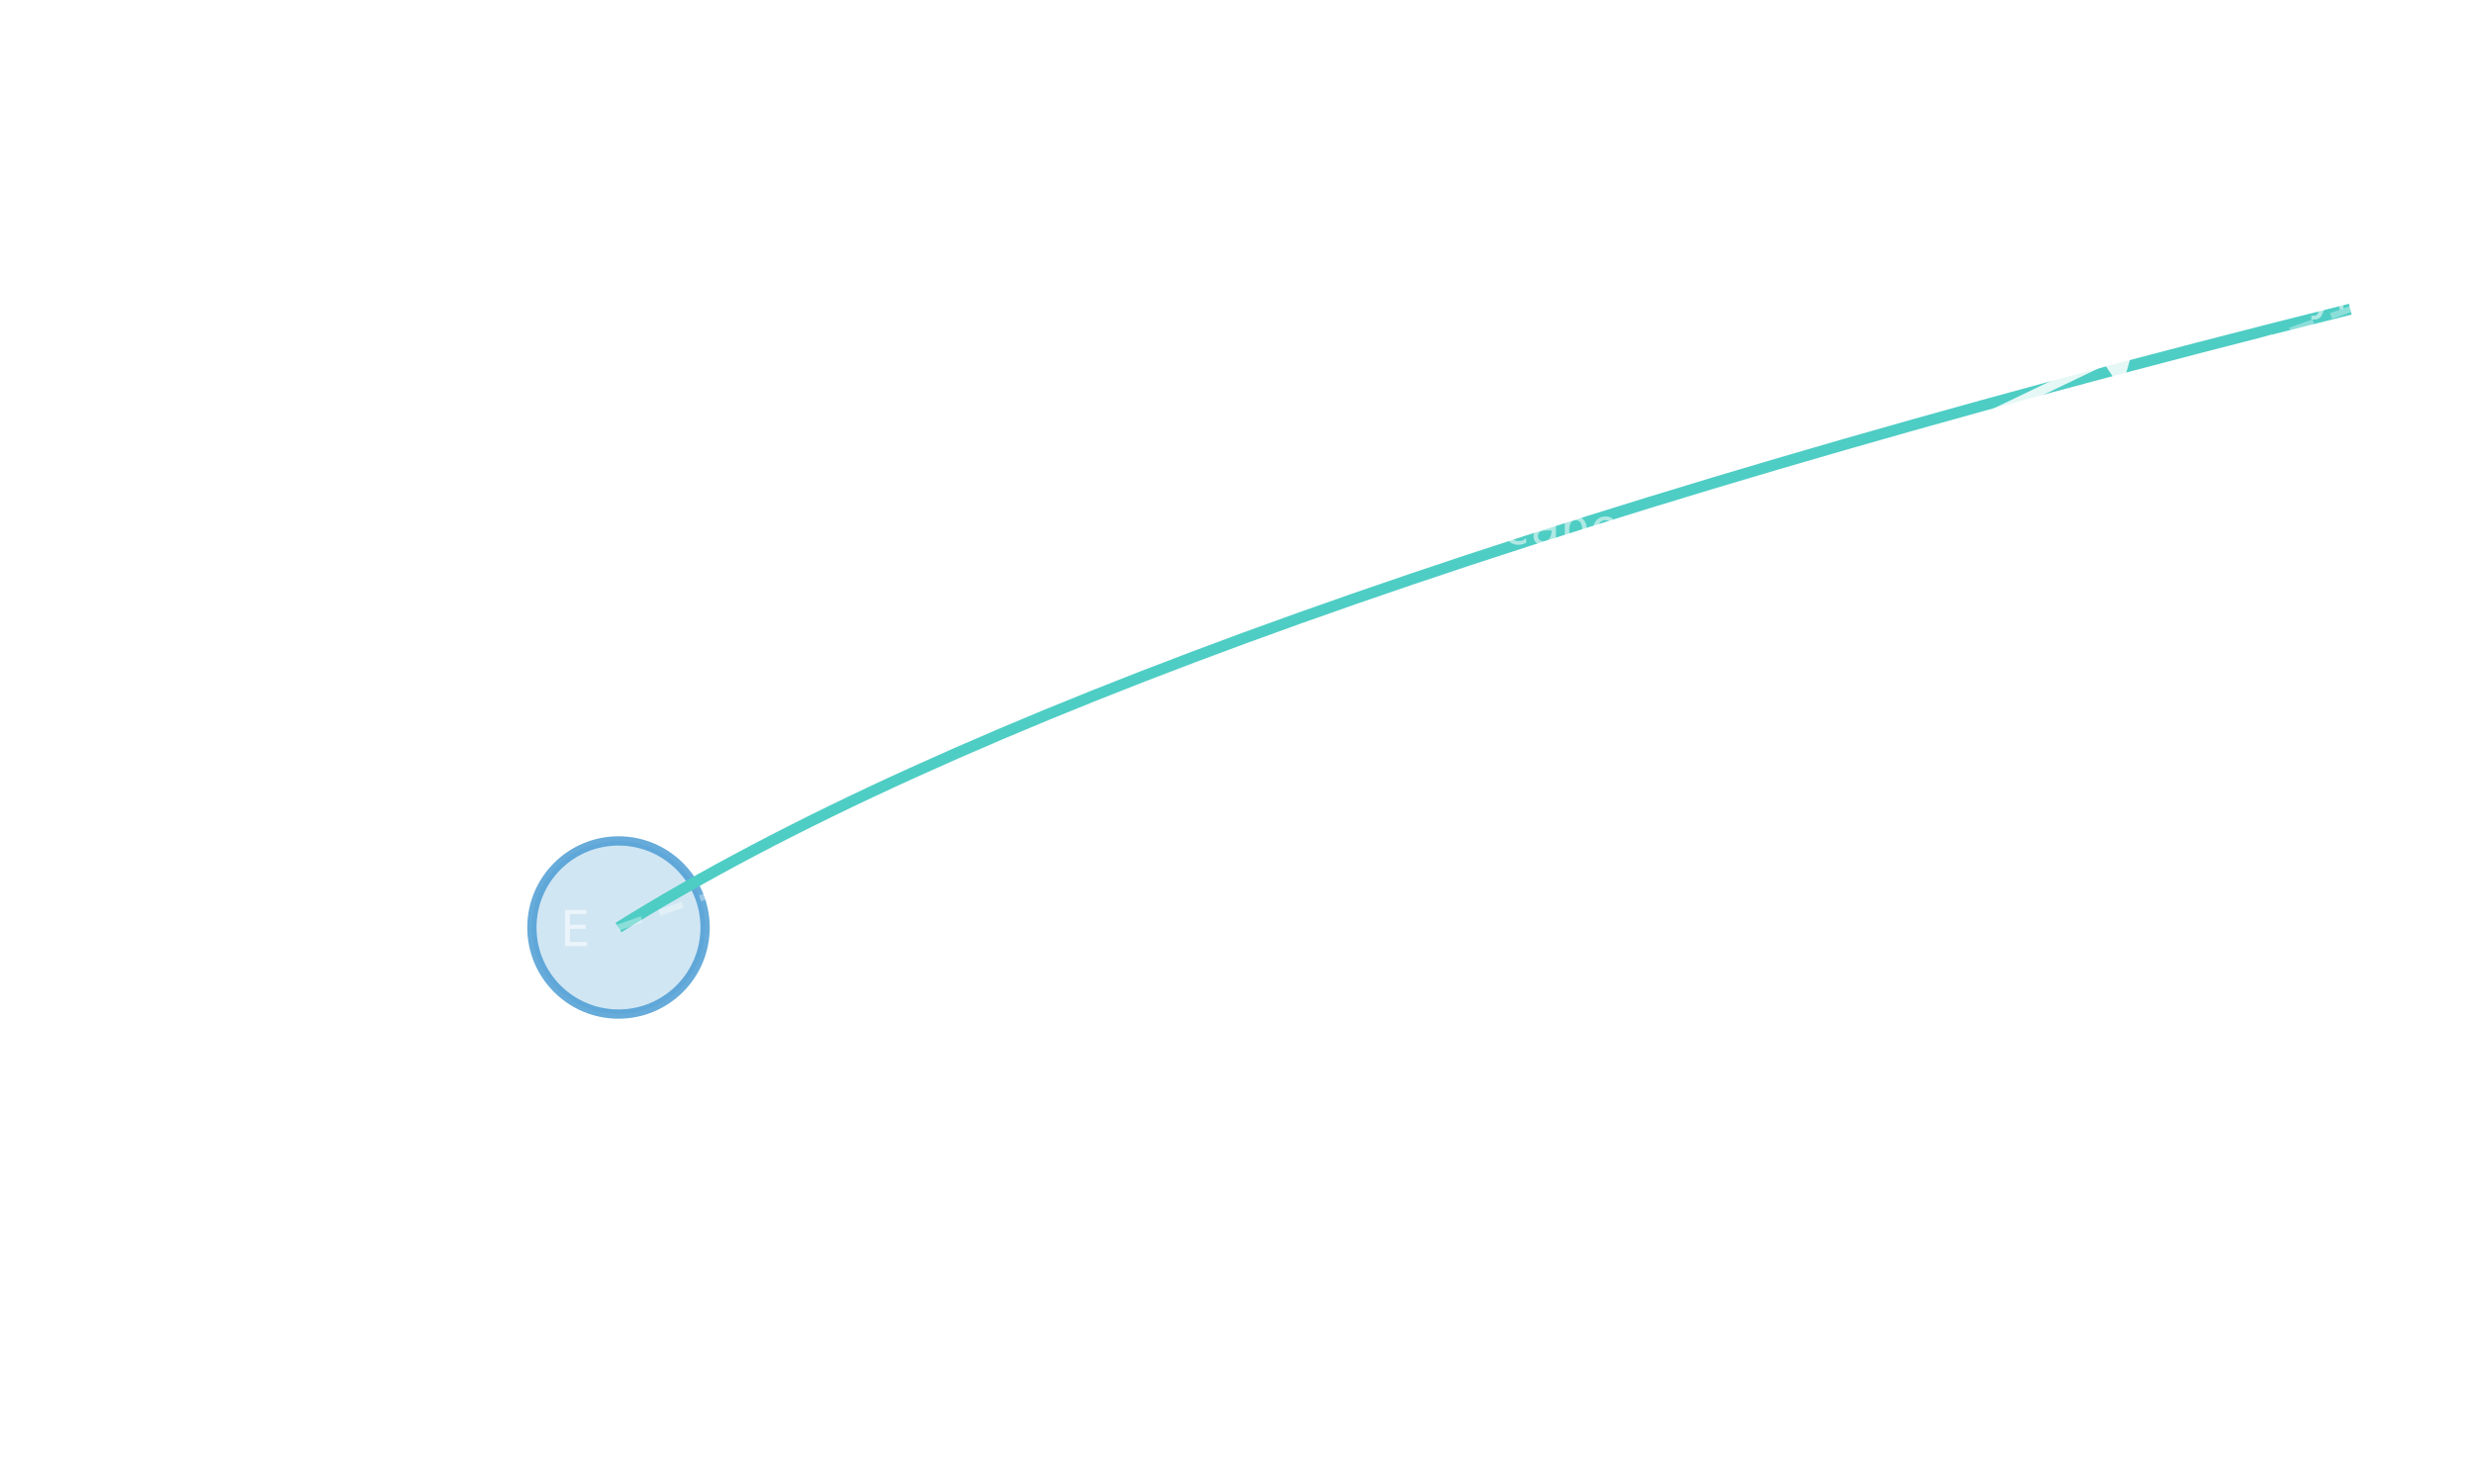
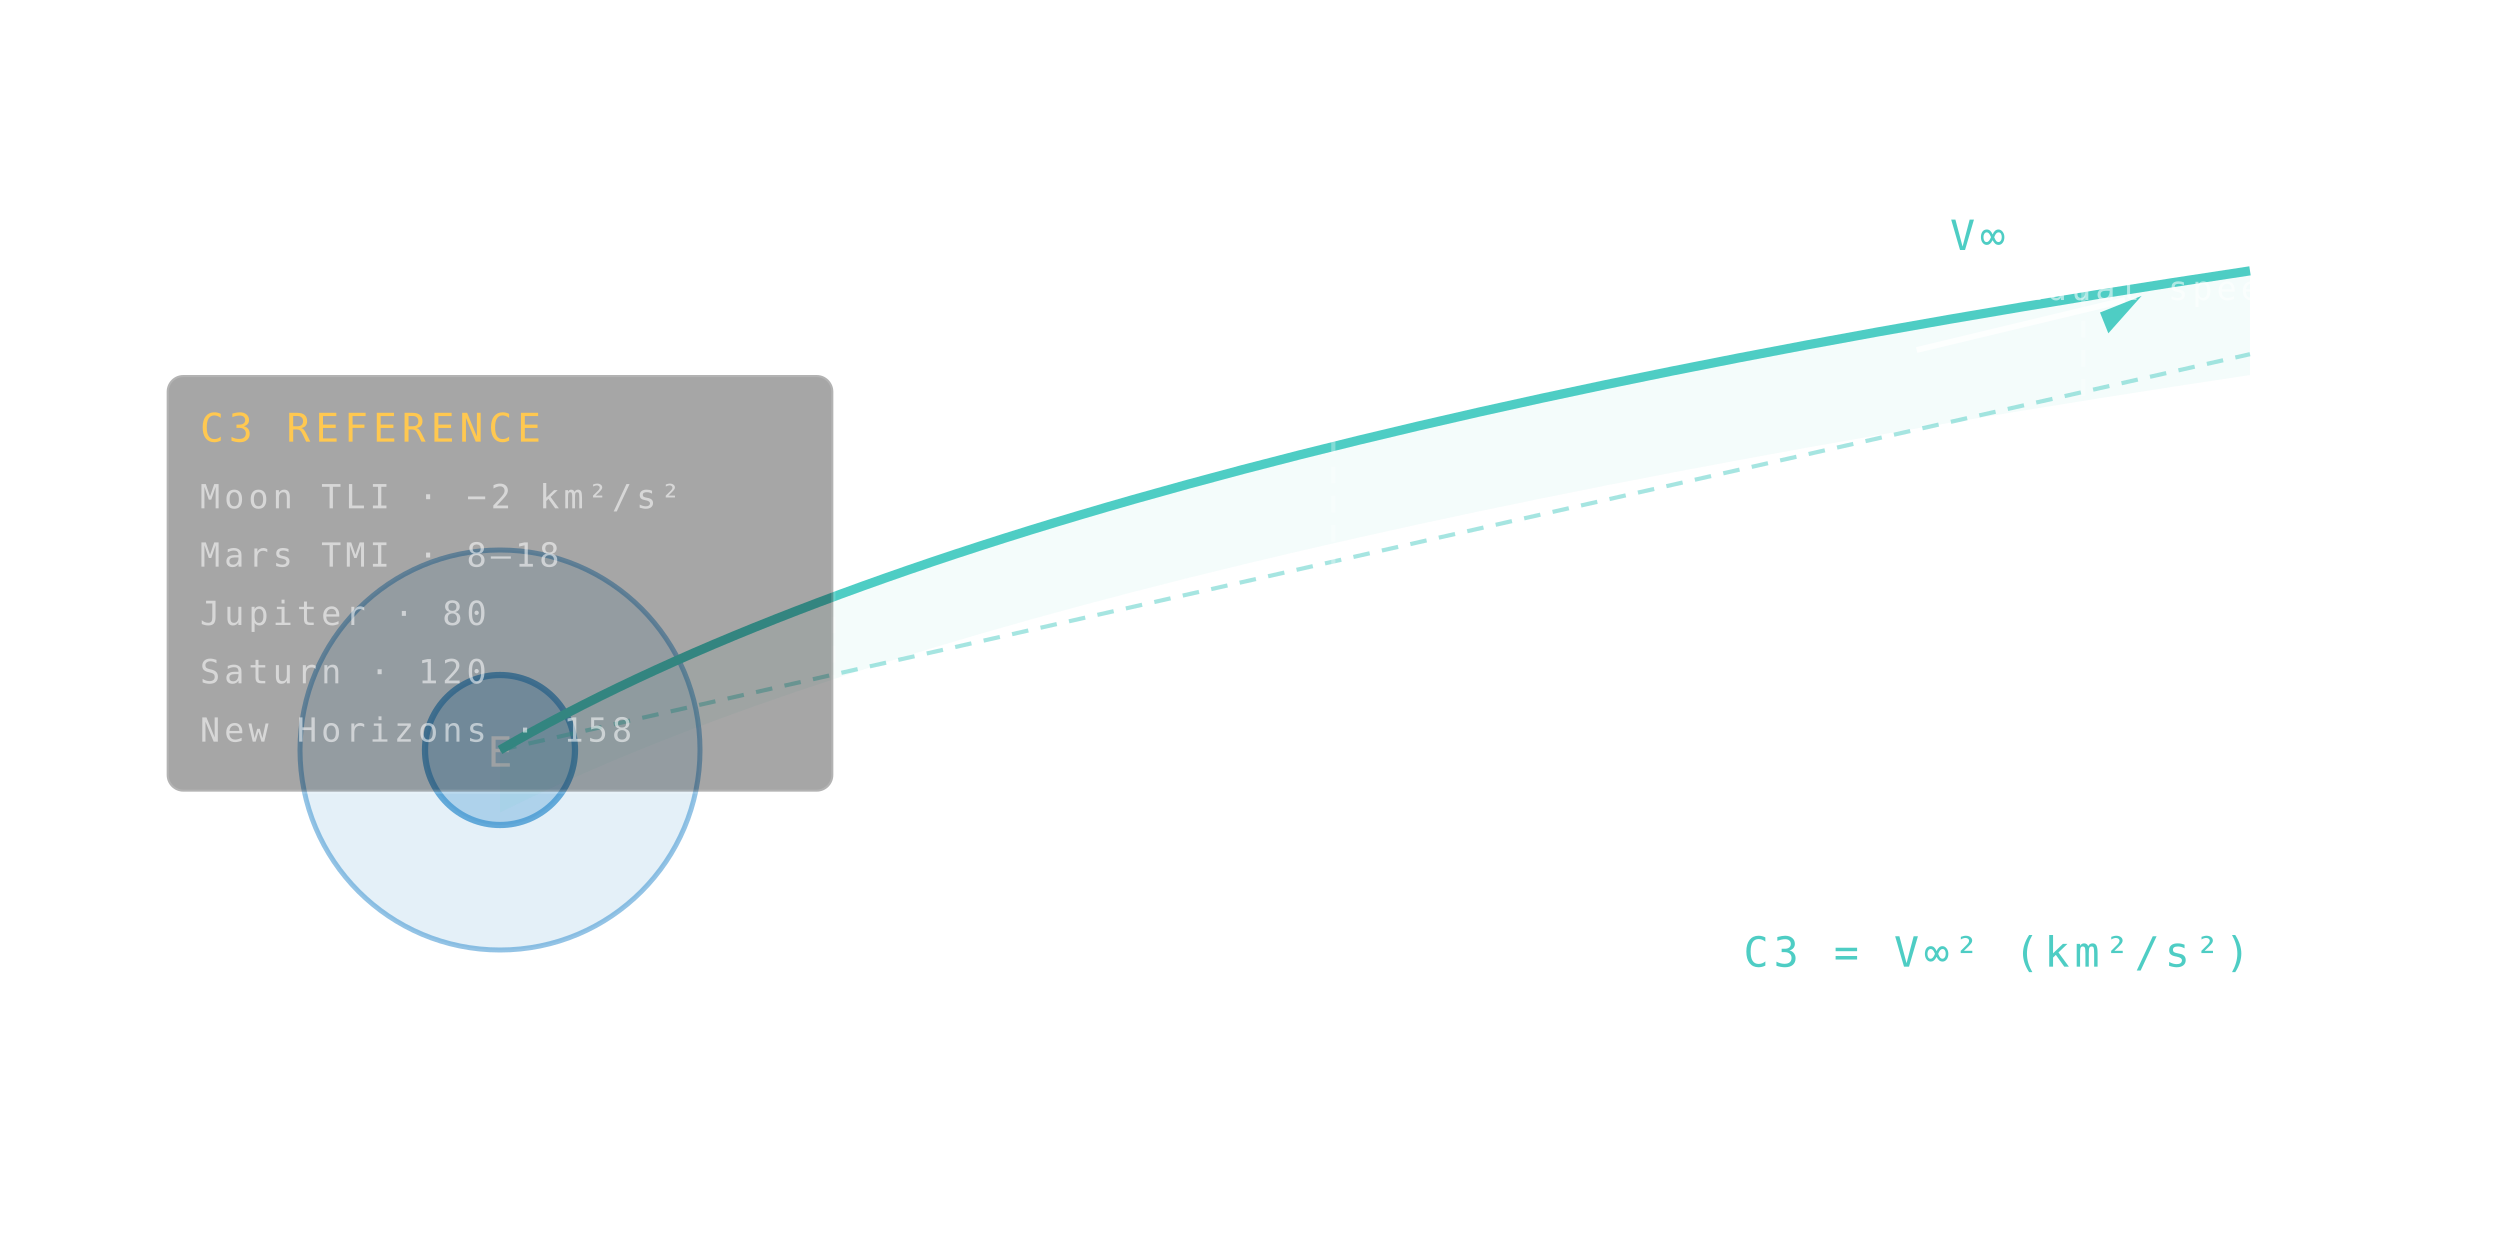
- <svg xmlns="http://www.w3.org/2000/svg" viewBox="0 0 400 240" role="img" aria-label="Earth at the focus of a hyperbolic escape trajectory with V-infinity along the asymptote and C3 = V-infinity squared.">
+ <svg xmlns="http://www.w3.org/2000/svg" viewBox="0 0 600 300" role="img" aria-label="Characteristic energy C3 — the kinetic energy left over after escaping a planet's gravity well, equal to V-infinity squared.">
  <style>
-     .stroke { stroke: rgba(255,255,255,0.85); stroke-width: 1.5; fill: none; }
-     .dashed { stroke: rgba(255,255,255,0.35); stroke-width: 1; stroke-dasharray: 4 3; fill: none; }
-     .accent { stroke: #4ecdc4; stroke-width: 1.8; fill: none; }
-     .earth { fill: rgba(75,156,211,0.25); stroke: rgba(75,156,211,0.85); stroke-width: 1.5; }
-     .lbl { font-family: 'Space Mono', monospace; font-size: 9px; fill: rgba(255,255,255,0.8); }
-     .tick { font-family: 'Space Mono', monospace; font-size: 8px; fill: rgba(255,255,255,0.55); }
-     .arrow { fill: rgba(255,255,255,0.85); }
+     .stroke { stroke: rgba(255,255,255,0.85); stroke-width: 1.4; fill: none; }
+     .dashed { stroke: rgba(255,255,255,0.3); stroke-width: 1; stroke-dasharray: 4 3; fill: none; }
+     .well { fill: rgba(75,156,211,0.15); stroke: rgba(75,156,211,0.6); stroke-width: 1.2; }
+     .earth { fill: rgba(75,156,211,0.35); stroke: rgba(75,156,211,0.85); stroke-width: 1.5; }
+     .traj { stroke: #4ecdc4; stroke-width: 2.2; fill: none; }
+     .traj-fill { fill: rgba(78,205,196,0.06); stroke: none; }
+     .asymptote { stroke: rgba(78,205,196,0.5); stroke-width: 1; stroke-dasharray: 4 3; fill: none; }
+     .arrow-fill { fill: #4ecdc4; }
+     .label { fill: rgba(255,255,255,0.85); font-family: 'Space Mono', monospace; font-size: 10px; letter-spacing: 1.2px; }
+     .label-accent { fill: #4ecdc4; font-family: 'Space Mono', monospace; font-size: 10px; letter-spacing: 1.2px; }
+     .label-gold { fill: #ffc850; font-family: 'Space Mono', monospace; font-size: 9.5px; letter-spacing: 1.2px; }
+     .sublabel { fill: rgba(255,255,255,0.55); font-family: 'Space Mono', monospace; font-size: 8px; letter-spacing: 1px; }
+     .dim-star { fill: rgba(255,255,255,0.2); }
  </style>
-   <text class="lbl" x="20" y="22">C3 — characteristic energy at launch</text>
-   <circle class="earth" cx="100" cy="150" r="14" />
-   <text class="tick" x="93" y="153" text-anchor="middle" fill="rgba(255,255,255,0.85)">E</text>
-   <path class="accent" d="M 100 150 Q 180 100 380 50" />
-   <path class="dashed" d="M 100 150 L 380 50" />
-   <line class="stroke" x1="320" y1="68" x2="345" y2="56" />
-   <polygon class="arrow" points="345,56 339,57 343,63" />
-   <text class="tick" x="320" y="50" fill="#4ecdc4">V∞ along asymptote</text>
-   <text class="tick" x="180" y="88" fill="#4ecdc4">hyperbolic escape</text>
-   <text class="lbl" x="40" y="210">C3 = V∞²  (km²/s²)</text>
-   <text class="tick" x="40" y="226">Mars: ~10  ·  Jupiter: ~80  ·  Pluto (New Horizons): 158</text>
+   <circle class="dim-star" cx="60" cy="50" r="0.6" />
+   <circle class="dim-star" cx="180" cy="42" r="0.5" />
+   <circle class="dim-star" cx="430" cy="55" r="0.6" />
+   <circle class="dim-star" cx="540" cy="48" r="0.5" />
+   <circle class="dim-star" cx="510" cy="265" r="0.6" />
+   <text class="label" x="40" y="28">C3 = V∞² — KINETIC ENERGY LEFT OVER AFTER ESCAPING EARTH</text>
+   <circle class="well" cx="120" cy="180" r="48" />
+   <circle class="earth" cx="120" cy="180" r="18" />
+   <text class="label" x="120" y="184" text-anchor="middle" fill="rgba(255,255,255,0.85)">E</text>
+   <text class="sublabel" x="120" y="244" text-anchor="middle">SPHERE OF INFLUENCE</text>
+   <text class="sublabel" x="120" y="256" text-anchor="middle">~924,000 km</text>
+   <path class="traj-fill" d="M 120 180 Q 240 110 540 65 L 540 90 Q 240 135 120 195 Z" />
+   <path class="traj" d="M 120 180 Q 240 110 540 65" />
+   <line class="asymptote" x1="120" y1="180" x2="540" y2="85" />
+   <line class="stroke" x1="460" y1="84" x2="510" y2="72" stroke="#4ecdc4" stroke-width="1.8" />
+   <polygon class="arrow-fill" points="514,71 504,75 506,80" />
+   <text class="label-accent" x="468" y="60">V∞</text>
+   <text class="sublabel" x="468" y="72">residual speed</text>
+   <line class="dashed" x1="200" y1="148" x2="200" y2="280" />
+   <text class="sublabel" x="200" y="294" text-anchor="middle">v_launch ≈ 11.4 km/s</text>
+   <line class="dashed" x1="320" y1="105" x2="320" y2="280" />
+   <text class="sublabel" x="320" y="294" text-anchor="middle">v slows · gravity climbing</text>
+   <line class="dashed" x1="500" y1="70" x2="500" y2="280" />
+   <text class="sublabel" x="500" y="294" text-anchor="middle">v → V∞ at infinity</text>
+   <g transform="translate(40,90)">
+     <rect x="0" y="0" width="160" height="100" fill="rgba(0,0,0,0.35)" stroke="rgba(255,255,255,0.15)" stroke-width="1" rx="4" />
+     <text class="label-gold" x="8" y="16">C3 REFERENCE</text>
+     <text class="sublabel" x="8" y="32">Moon TLI     ·  −2 km²/s²</text>
+     <text class="sublabel" x="8" y="46">Mars TMI    ·  8–18</text>
+     <text class="sublabel" x="8" y="60">Jupiter        ·  80</text>
+     <text class="sublabel" x="8" y="74">Saturn         ·  120</text>
+     <text class="sublabel" x="8" y="88">New Horizons ·  158</text>
+   </g>
+   <text class="label-accent" x="540" y="232" text-anchor="end">C3 = V∞²  (km²/s²)</text>
+   <text class="sublabel" x="540" y="246" text-anchor="end">larger C3 → bigger launch vehicle for same payload</text>
</svg>
